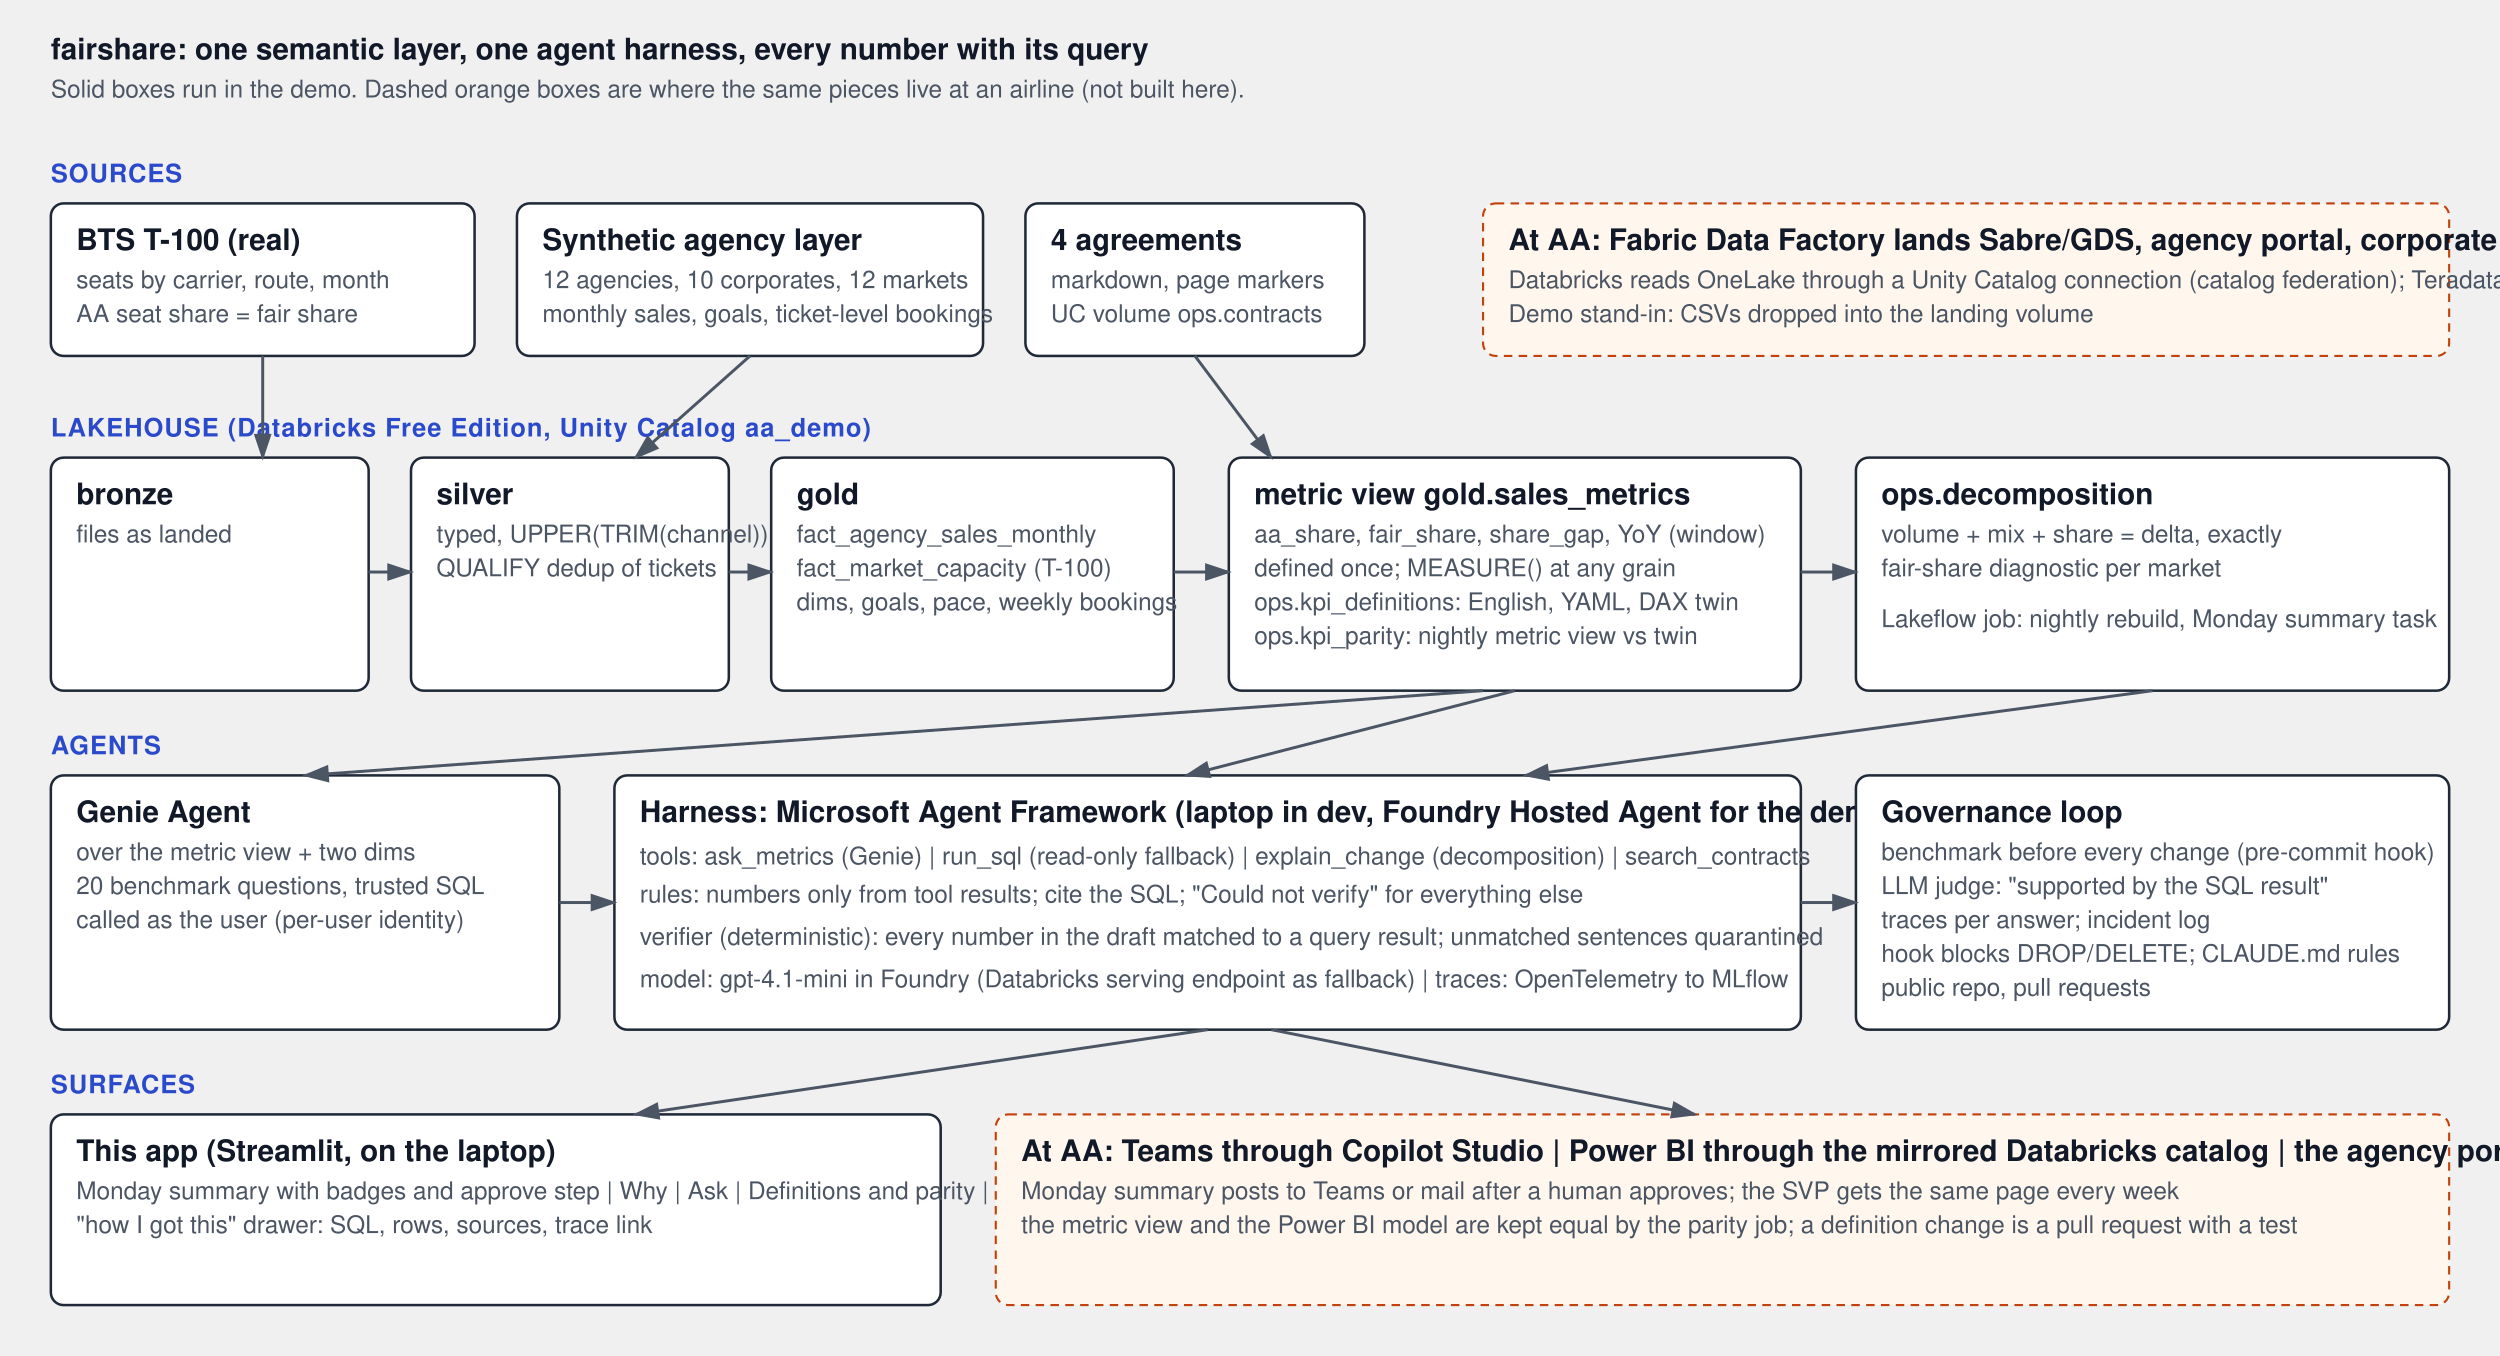
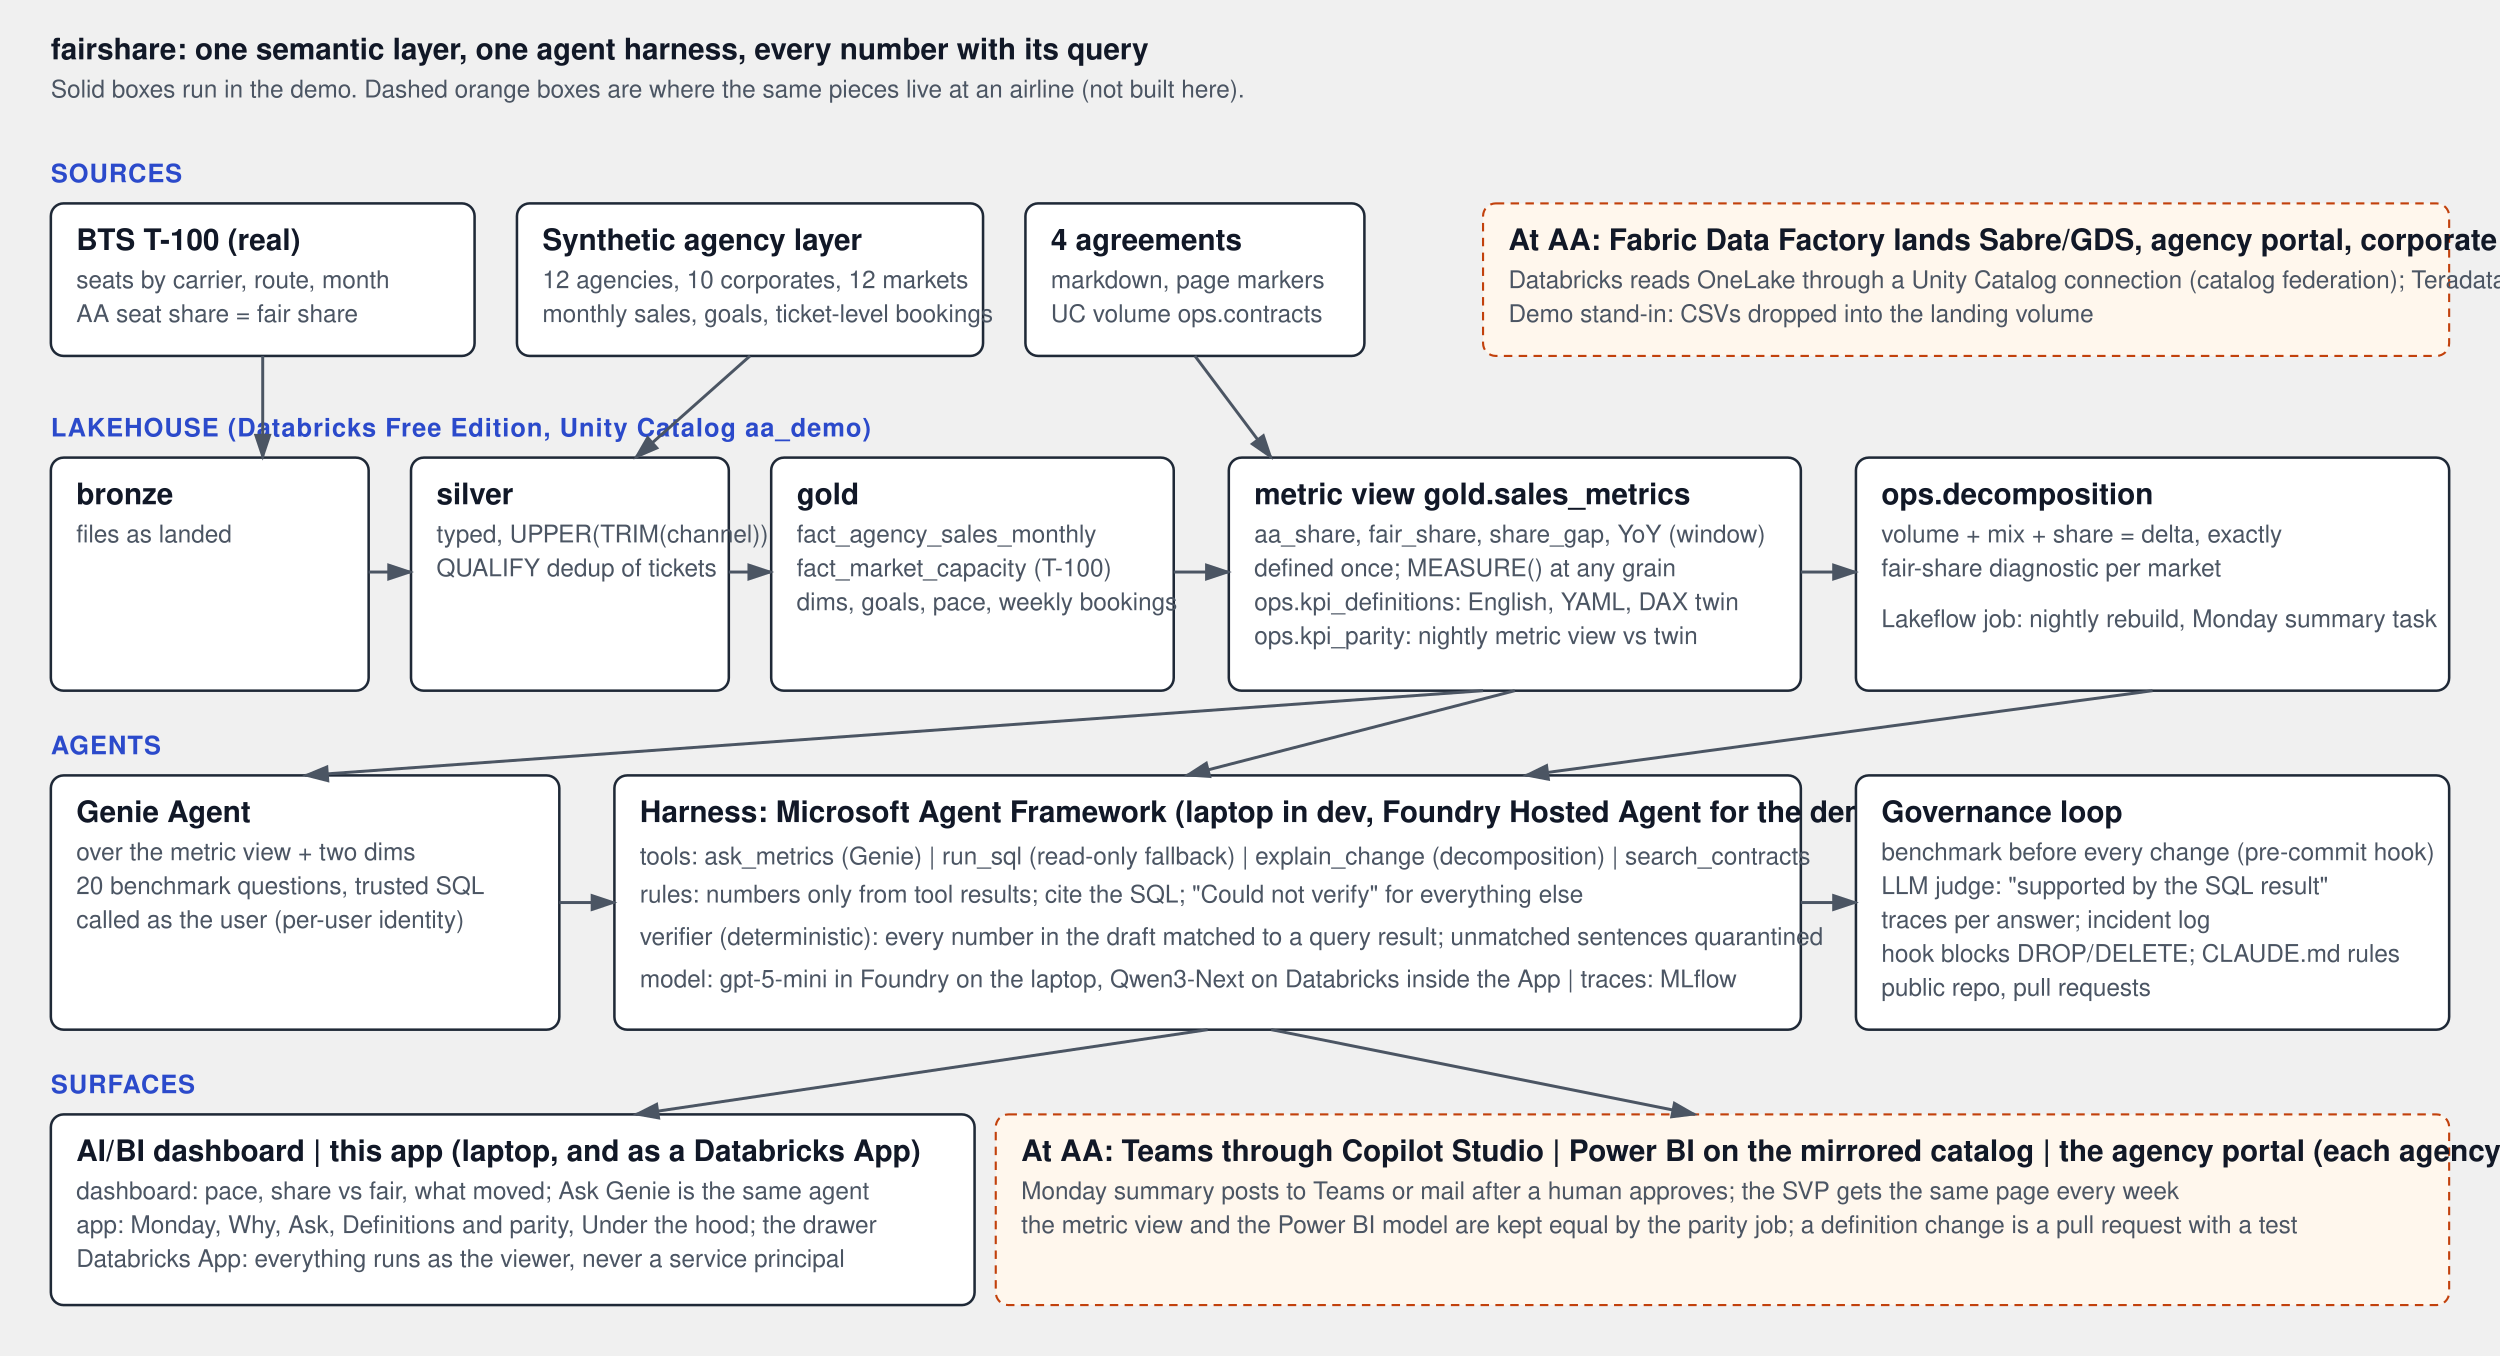
<svg xmlns="http://www.w3.org/2000/svg" width="1180" height="640" viewBox="0 0 1180 640" font-family="Helvetica, Arial, sans-serif" font-size="13">
  <defs>
    <marker id="arrow" markerWidth="10" markerHeight="10" refX="8" refY="3" orient="auto" markerUnits="strokeWidth">
      <path d="M0,0 L0,6 L9,3 z" fill="#4b5563" />
    </marker>
    <style>
      .box{fill:#ffffff;stroke:#1f2937;stroke-width:1.2;rx:6}
      .soft{fill:#f3f4f8;stroke:#9ca3af;stroke-width:1;stroke-dasharray:5 4;rx:8}
      .aa{fill:#fff7ed;stroke:#c2410c;stroke-width:1;stroke-dasharray:4 3;rx:6}
      .title{font-weight:700;font-size:14px;fill:#111827}
      .sub{fill:#4b5563;font-size:11.5px}
      .lane{fill:#2b4acb;font-weight:700;font-size:12px;letter-spacing:.04em}
      .arrow{stroke:#4b5563;stroke-width:1.4;fill:none;marker-end:url(#arrow)}
    </style>
  </defs>
  <text x="24" y="28" class="title" font-size="18">fairshare: one semantic layer, one agent harness, every number with its query</text>
  <text x="24" y="46" class="sub">Solid boxes run in the demo. Dashed orange boxes are where the same pieces live at an airline (not built here).</text>
  <text x="24" y="86" class="lane">SOURCES</text>
  <text x="24" y="206" class="lane">LAKEHOUSE (Databricks Free Edition, Unity Catalog aa_demo)</text>
  <text x="24" y="356" class="lane">AGENTS</text>
  <text x="24" y="516" class="lane">SURFACES</text>
  <rect x="24" y="96" width="200" height="72" class="box" />
  <text x="36" y="118" class="title">BTS T-100 (real)</text>
  <text x="36" y="136" class="sub">seats by carrier, route, month</text>
  <text x="36" y="152" class="sub">AA seat share = fair share</text>
  <rect x="244" y="96" width="220" height="72" class="box" />
  <text x="256" y="118" class="title">Synthetic agency layer</text>
  <text x="256" y="136" class="sub">12 agencies, 10 corporates, 12 markets</text>
  <text x="256" y="152" class="sub">monthly sales, goals, ticket-level bookings</text>
  <rect x="484" y="96" width="160" height="72" class="box" />
  <text x="496" y="118" class="title">4 agreements</text>
  <text x="496" y="136" class="sub">markdown, page markers</text>
  <text x="496" y="152" class="sub">UC volume ops.contracts</text>
  <rect x="700" y="96" width="456" height="72" class="aa" />
  <text x="712" y="118" class="title">At AA: Fabric Data Factory lands Sabre/GDS, agency portal, corporate feeds in OneLake</text>
  <text x="712" y="136" class="sub">Databricks reads OneLake through a Unity Catalog connection (catalog federation); Teradata history migrates once</text>
  <text x="712" y="152" class="sub">Demo stand-in: CSVs dropped into the landing volume</text>
  <rect x="24" y="216" width="150" height="110" class="box" />
  <text x="36" y="238" class="title">bronze</text>
  <text x="36" y="256" class="sub">files as landed</text>
  <rect x="194" y="216" width="150" height="110" class="box" />
  <text x="206" y="238" class="title">silver</text>
  <text x="206" y="256" class="sub">typed, UPPER(TRIM(channel)),</text>
  <text x="206" y="272" class="sub">QUALIFY dedup of tickets</text>
  <rect x="364" y="216" width="190" height="110" class="box" />
  <text x="376" y="238" class="title">gold</text>
  <text x="376" y="256" class="sub">fact_agency_sales_monthly</text>
  <text x="376" y="272" class="sub">fact_market_capacity (T-100)</text>
  <text x="376" y="288" class="sub">dims, goals, pace, weekly bookings</text>
  <rect x="580" y="216" width="270" height="110" class="box" stroke="#2b4acb" stroke-width="2" />
  <text x="592" y="238" class="title">metric view gold.sales_metrics</text>
  <text x="592" y="256" class="sub">aa_share, fair_share, share_gap, YoY (window)</text>
  <text x="592" y="272" class="sub">defined once; MEASURE() at any grain</text>
  <text x="592" y="288" class="sub">ops.kpi_definitions: English, YAML, DAX twin</text>
  <text x="592" y="304" class="sub">ops.kpi_parity: nightly metric view vs twin</text>
  <rect x="876" y="216" width="280" height="110" class="box" />
  <text x="888" y="238" class="title">ops.decomposition</text>
  <text x="888" y="256" class="sub">volume + mix + share = delta, exactly</text>
  <text x="888" y="272" class="sub">fair-share diagnostic per market</text>
  <text x="888" y="296" class="sub">Lakeflow job: nightly rebuild, Monday summary task</text>
  <rect x="24" y="366" width="240" height="120" class="box" />
  <text x="36" y="388" class="title">Genie Agent</text>
  <text x="36" y="406" class="sub">over the metric view + two dims</text>
  <text x="36" y="422" class="sub">20 benchmark questions, trusted SQL</text>
  <text x="36" y="438" class="sub">called as the user (per-user identity)</text>
  <rect x="290" y="366" width="560" height="120" class="box" stroke="#2b4acb" stroke-width="2" />
  <text x="302" y="388" class="title">Harness: Microsoft Agent Framework (laptop in dev, Foundry Hosted Agent for the demo)</text>
  <text x="302" y="408" class="sub">tools: ask_metrics (Genie)  |  run_sql (read-only fallback)  |  explain_change (decomposition)  |  search_contracts</text>
  <text x="302" y="426" class="sub">rules: numbers only from tool results; cite the SQL; "Could not verify" for everything else</text>
  <text x="302" y="446" class="sub">verifier (deterministic): every number in the draft matched to a query result; unmatched sentences quarantined</text>
-   <text x="302" y="466" class="sub">model: gpt-4.1-mini in Foundry (Databricks serving endpoint as fallback)  |  traces: OpenTelemetry to MLflow</text>
+   <text x="302" y="466" class="sub">model: gpt-5-mini in Foundry on the laptop, Qwen3-Next on Databricks inside the App  |  traces: MLflow</text>
  <rect x="876" y="366" width="280" height="120" class="box" />
  <text x="888" y="388" class="title">Governance loop</text>
  <text x="888" y="406" class="sub">benchmark before every change (pre-commit hook)</text>
  <text x="888" y="422" class="sub">LLM judge: "supported by the SQL result"</text>
  <text x="888" y="438" class="sub">traces per answer; incident log</text>
  <text x="888" y="454" class="sub">hook blocks DROP/DELETE; CLAUDE.md rules</text>
  <text x="888" y="470" class="sub">public repo, pull requests</text>
-   <rect x="24" y="526" width="420" height="90" class="box" />
-   <text x="36" y="548" class="title">This app (Streamlit, on the laptop)</text>
-   <text x="36" y="566" class="sub">Monday summary with badges and approve step  |  Why  |  Ask  |  Definitions and parity  |  Under the hood</text>
-   <text x="36" y="582" class="sub">"how I got this" drawer: SQL, rows, sources, trace link</text>
+   <rect x="24" y="526" width="436" height="90" class="box" />
+   <text x="36" y="548" class="title">AI/BI dashboard  |  this app (laptop, and as a Databricks App)</text>
+   <text x="36" y="566" class="sub">dashboard: pace, share vs fair, what moved; Ask Genie is the same agent</text>
+   <text x="36" y="582" class="sub">app: Monday, Why, Ask, Definitions and parity, Under the hood; the drawer</text>
+   <text x="36" y="598" class="sub">Databricks App: everything runs as the viewer, never a service principal</text>
  <rect x="470" y="526" width="686" height="90" class="aa" />
-   <text x="482" y="548" class="title">At AA: Teams through Copilot Studio  |  Power BI through the mirrored Databricks catalog  |  the agency portal (each agency sees itself)</text>
+   <text x="482" y="548" class="title">At AA: Teams through Copilot Studio  |  Power BI on the mirrored catalog  |  the agency portal (each agency sees itself)</text>
  <text x="482" y="566" class="sub">Monday summary posts to Teams or mail after a human approves; the SVP gets the same page every week</text>
  <text x="482" y="582" class="sub">the metric view and the Power BI model are kept equal by the parity job; a definition change is a pull request with a test</text>
  <path d="M124,168 L124,216" class="arrow" />
  <path d="M354,168 L300,216" class="arrow" />
  <path d="M564,168 L600,216" class="arrow" />
  <path d="M174,270 L194,270" class="arrow" />
  <path d="M344,270 L364,270" class="arrow" />
  <path d="M554,270 L580,270" class="arrow" />
  <path d="M850,270 L876,270" class="arrow" />
  <path d="M700,326 L144,366" class="arrow" />
  <path d="M715,326 L560,366" class="arrow" />
  <path d="M1016,326 L720,366" class="arrow" />
  <path d="M264,426 L290,426" class="arrow" />
  <path d="M570,486 L300,526" class="arrow" />
  <path d="M600,486 L800,526" class="arrow" />
  <path d="M850,426 L876,426" class="arrow" />
</svg>
